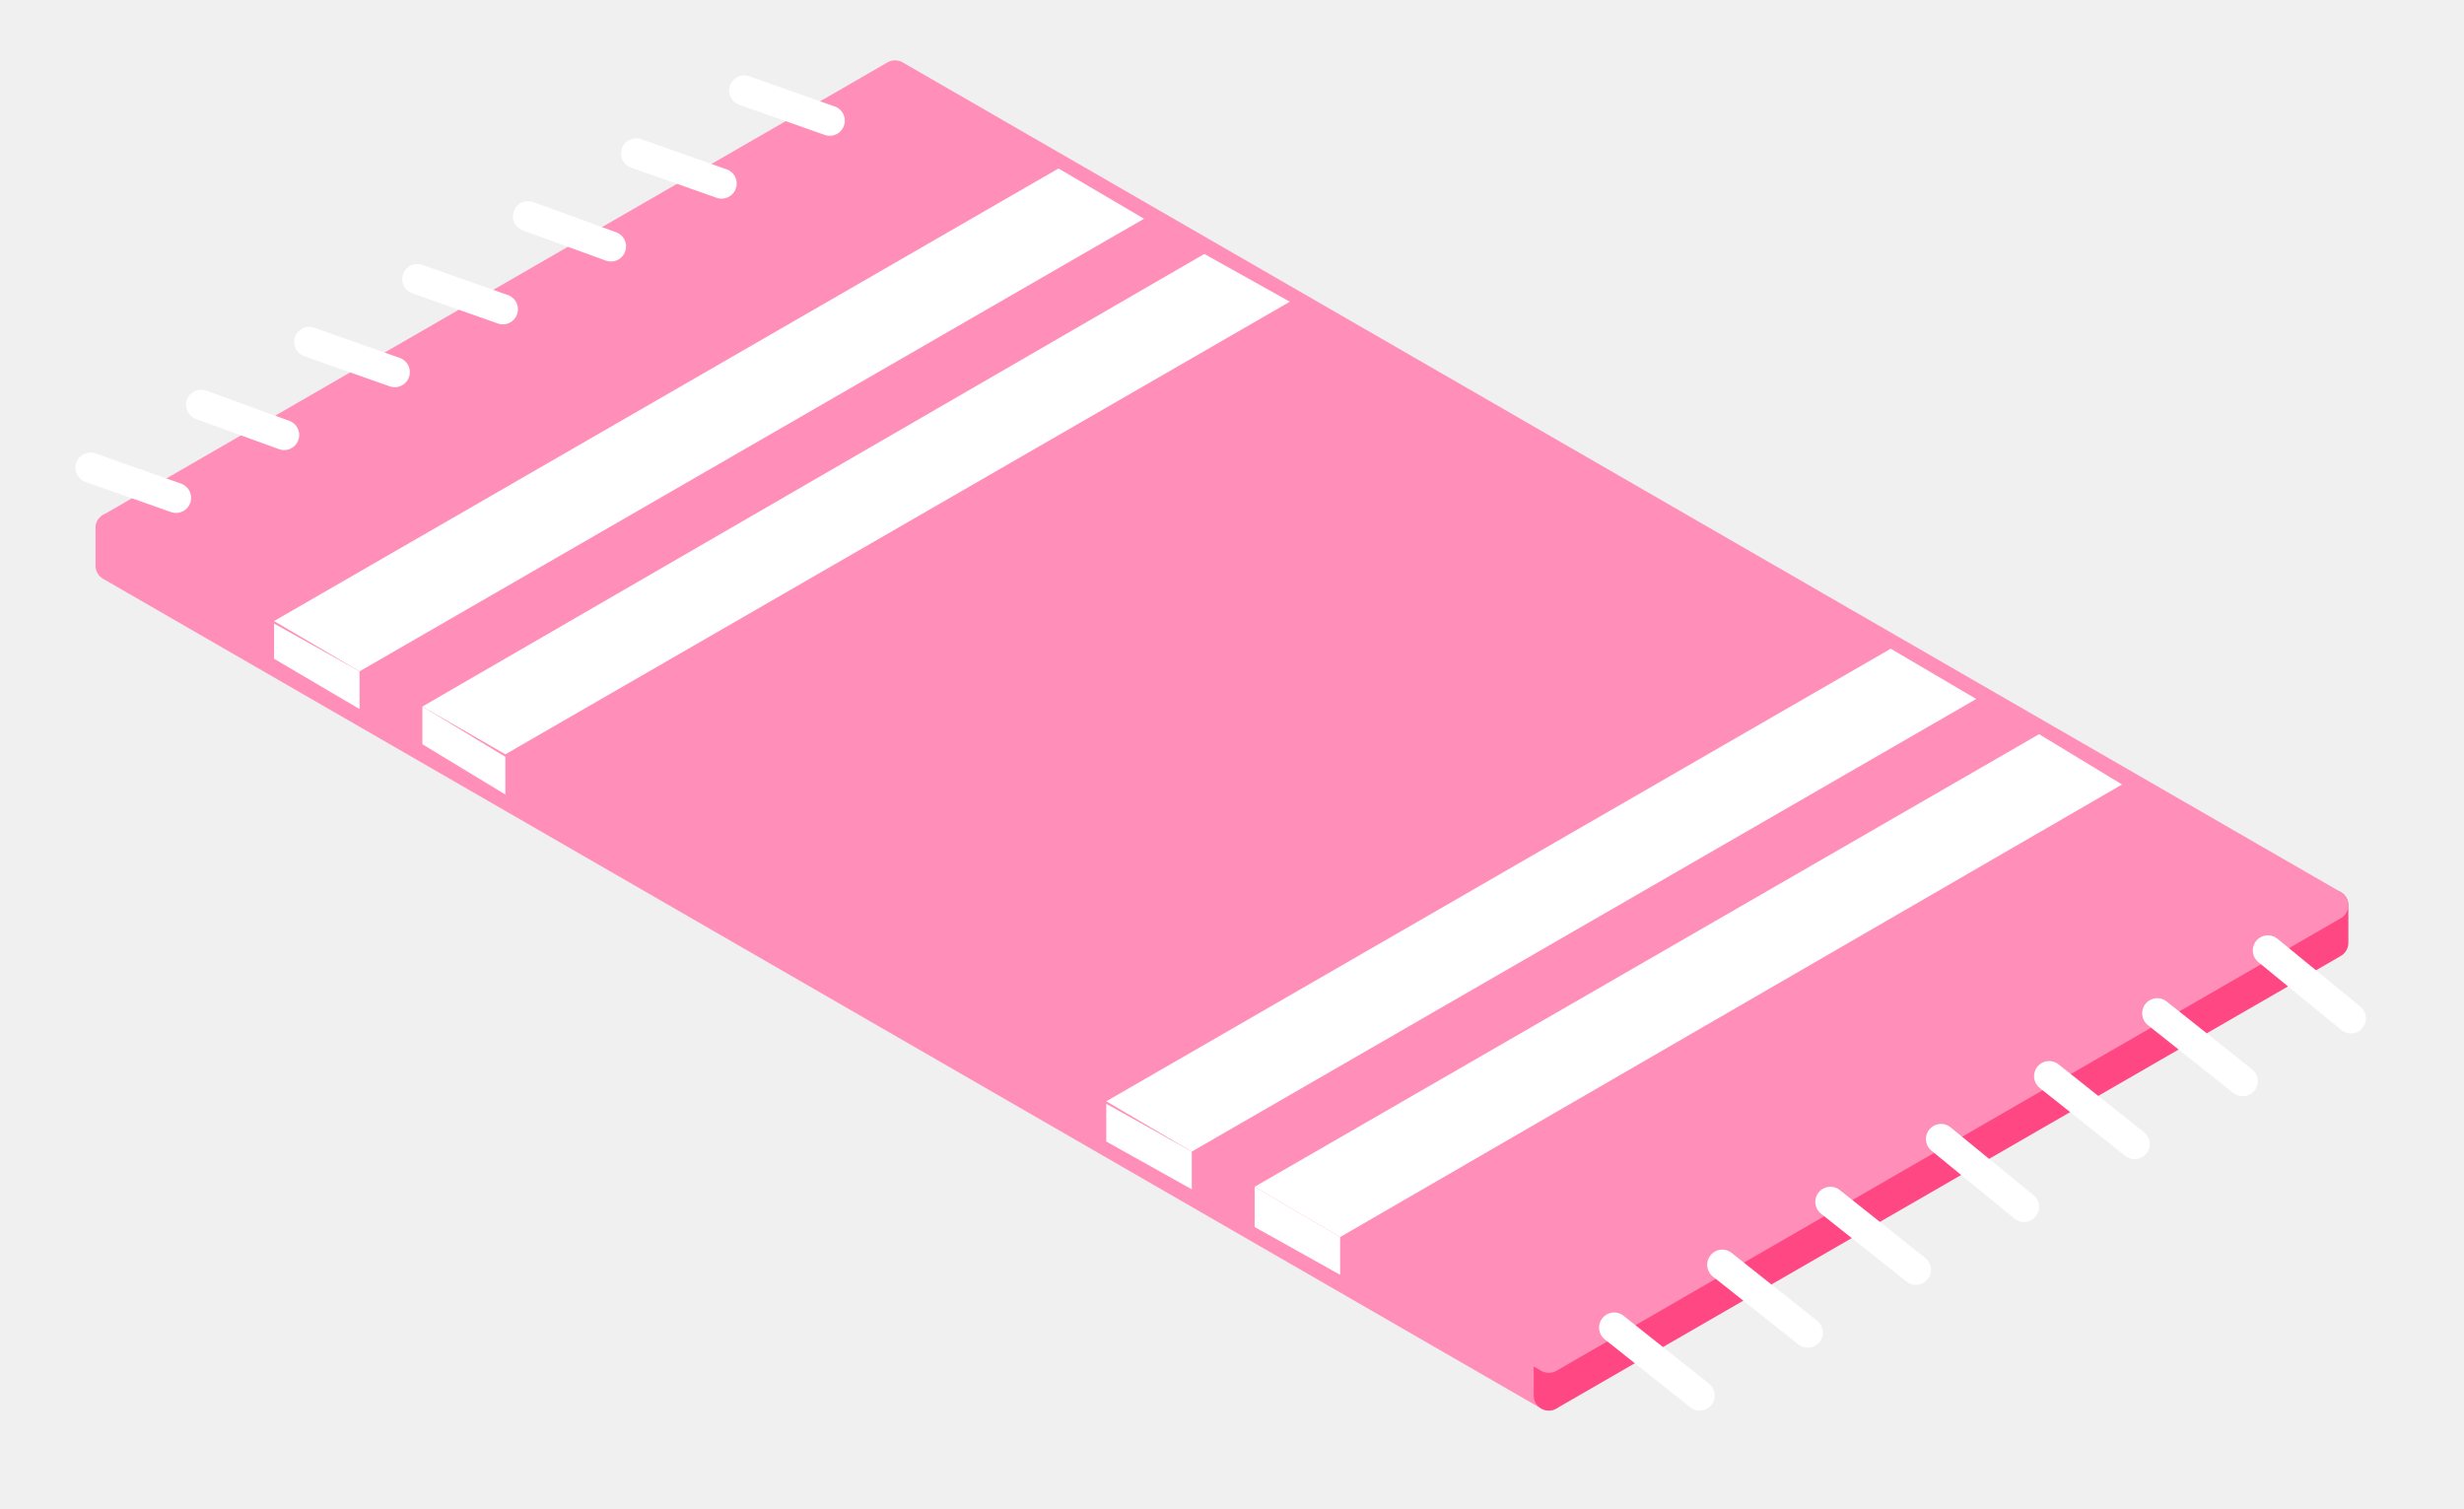
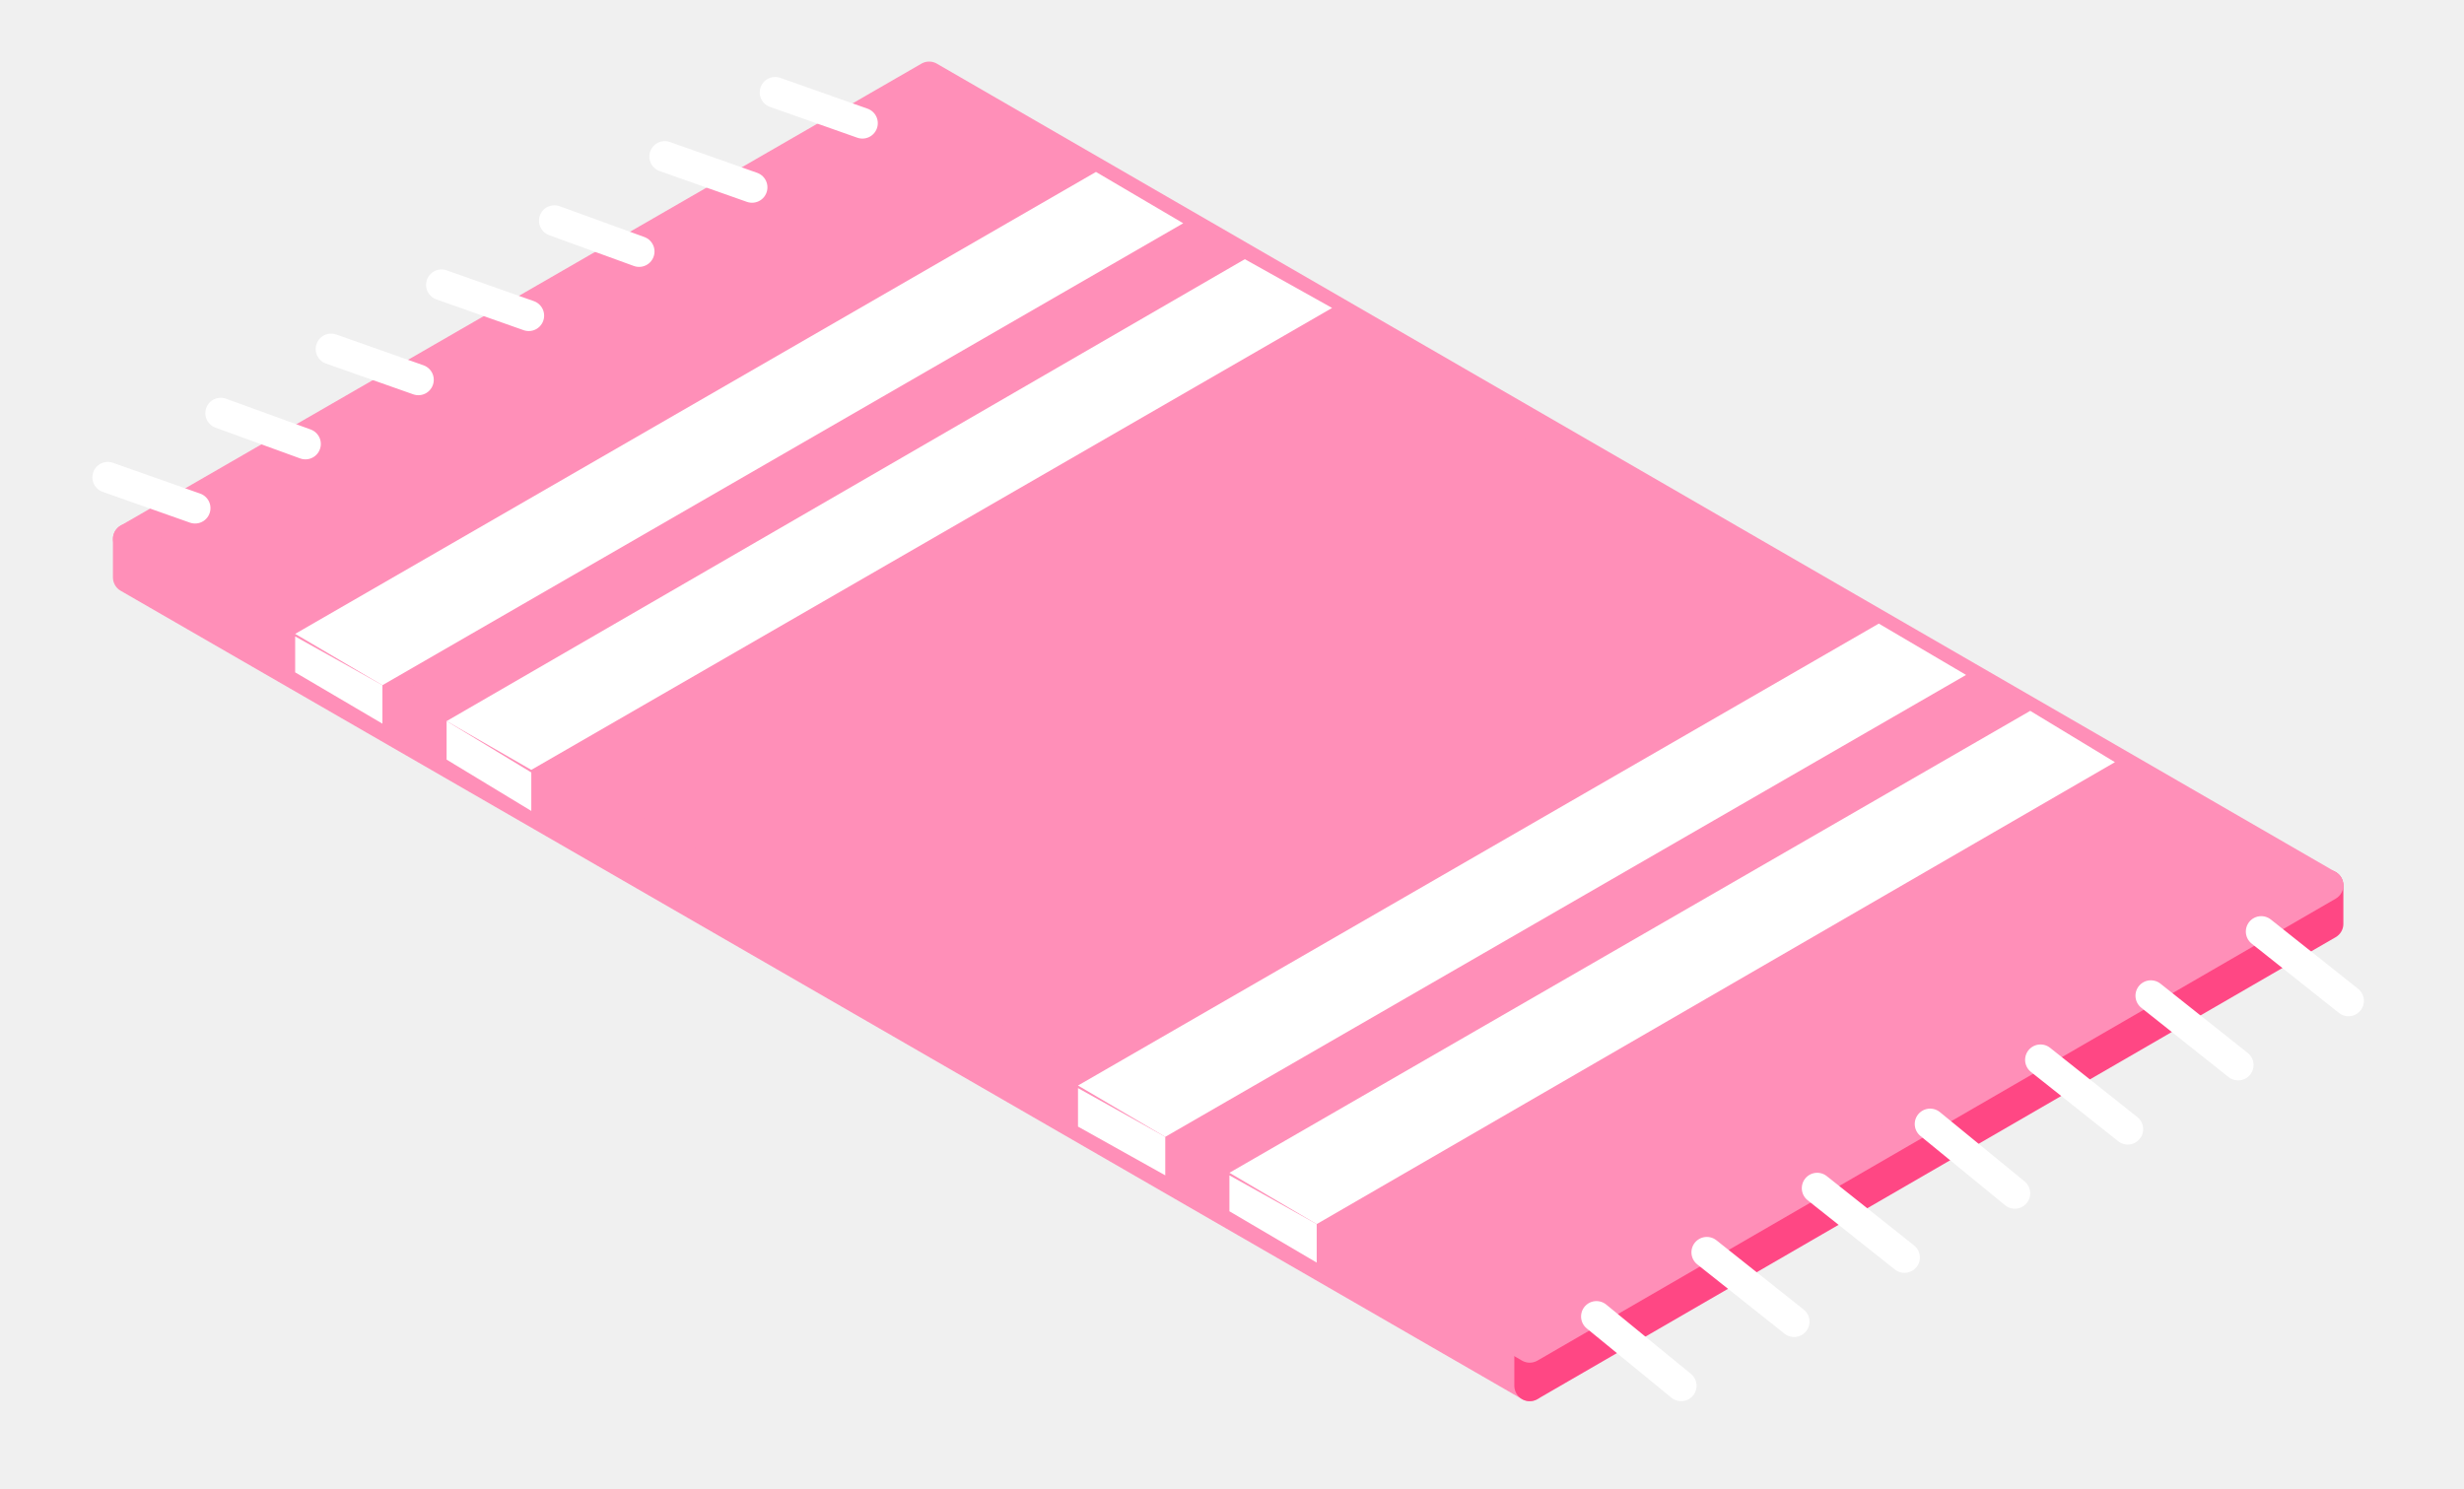
- <svg xmlns="http://www.w3.org/2000/svg" viewBox="0 0 98 60" width="98" height="60">
-   <path d="M4.4,22.5L61.6,55.5 61.6,54 4.4,21Z" fill="#FF8FB8" stroke="#FF8FB8" stroke-width="1.2" stroke-linejoin="round" />
-   <path d="M92.8,37.5L61.6,55.5 61.6,54 92.8,36Z" fill="#FF4784" stroke="#FF4784" stroke-width="1.2" stroke-linejoin="round" />
-   <path d="M35.6,3L92.8,36 61.6,54 4.4,21Z" fill="#FF8FB8" stroke="#FF8FB8" stroke-width="1.2" stroke-linejoin="round" />
-   <path d="M42.1,6.7L45.5,8.7 14.3,26.7 10.9,24.7Z" fill="#FFFFFF" />
-   <path d="M47.9,10.1L51.3,12 20.1,30 16.8,28.1Z" fill="#FFFFFF" />
-   <path d="M75.2,25.8L78.6,27.8 47.4,45.8 44,43.8Z" fill="#FFFFFF" />
-   <path d="M81.1,29.2L84.4,31.2 53.3,49.2 49.9,47.2Z" fill="#FFFFFF" />
-   <path d="M10.9,26.2L14.3,28.2 14.3,26.7 10.9,24.8Z" fill="#FFFFFF" />
-   <path d="M16.8,29.6L20.1,31.6 20.1,30.1 16.8,28.1Z" fill="#FFFFFF" />
-   <path d="M44,45.4L47.4,47.3 47.4,45.8 44,43.9Z" fill="#FFFFFF" />
-   <path d="M49.9,48.8L53.3,50.7 53.3,49.2 49.9,47.2Z" fill="#FFFFFF" />
-   <path d="M33,4.8L29.6,3.6M28.7,7.3L25.3,6.1M24.3,9.8L21,8.6M20,12.3L16.6,11.1M15.7,14.8L12.3,13.6M11.3,17.3L8,16.1M7,19.8L3.6,18.6M90.2,37.8L93.5,40.5M85.8,40.3L89.2,43M81.5,42.8L84.9,45.5M77.2,45.3L80.5,48M72.8,47.8L76.2,50.5M68.5,50.3L71.9,53M64.2,52.8L67.6,55.5" fill="none" stroke="#FFFFFF" stroke-width="1.2" stroke-linecap="round" stroke-linejoin="round" />
+ <svg xmlns="http://www.w3.org/2000/svg" viewBox="0 0 96 58" width="96" height="58">
+   <path d="M5,22.5L59.6,54 59.6,52.5 5,21Z" fill="#FF8FB8" stroke="#FF8FB8" stroke-width="1.2" stroke-linejoin="round" />
+   <path d="M90.7,36L59.6,54 59.6,52.5 90.7,34.5Z" fill="#FF4784" stroke="#FF4784" stroke-width="1.2" stroke-linejoin="round" />
+   <path d="M36.2,3L90.7,34.5 59.6,52.5 5,21Z" fill="#FF8FB8" stroke="#FF8FB8" stroke-width="1.2" stroke-linejoin="round" />
+   <path d="M42.7,6.7L46.1,8.7 14.9,26.7 11.5,24.7Z" fill="#FFFFFF" />
+   <path d="M48.5,10.1L51.9,12 20.7,30 17.4,28.1Z" fill="#FFFFFF" />
+   <path d="M73.2,24.3L76.6,26.3 45.4,44.3 42,42.3Z" fill="#FFFFFF" />
+   <path d="M79.1,27.7L82.4,29.7 51.3,47.7 47.9,45.7Z" fill="#FFFFFF" />
+   <path d="M11.5,26.2L14.9,28.2 14.9,26.7 11.5,24.8Z" fill="#FFFFFF" />
+   <path d="M17.4,29.6L20.7,31.6 20.7,30.1 17.4,28.1Z" fill="#FFFFFF" />
+   <path d="M42,43.9L45.4,45.8 45.4,44.3 42,42.4Z" fill="#FFFFFF" />
+   <path d="M47.9,47.2L51.3,49.2 51.3,47.7 47.9,45.8Z" fill="#FFFFFF" />
+   <path d="M33.6,4.8L30.2,3.6M29.3,7.3L25.9,6.1M24.9,9.8L21.6,8.6M20.6,12.3L17.2,11.1M16.3,14.8L12.9,13.6M11.9,17.3L8.6,16.1M7.6,19.8L4.2,18.6M88.1,36.3L91.5,39M83.8,38.8L87.2,41.5M79.5,41.3L82.9,44M75.2,43.8L78.5,46.5M70.8,46.3L74.2,49M66.5,48.8L69.9,51.5M62.2,51.3L65.5,54" fill="none" stroke="#FFFFFF" stroke-width="1.2" stroke-linecap="round" stroke-linejoin="round" />
</svg>
